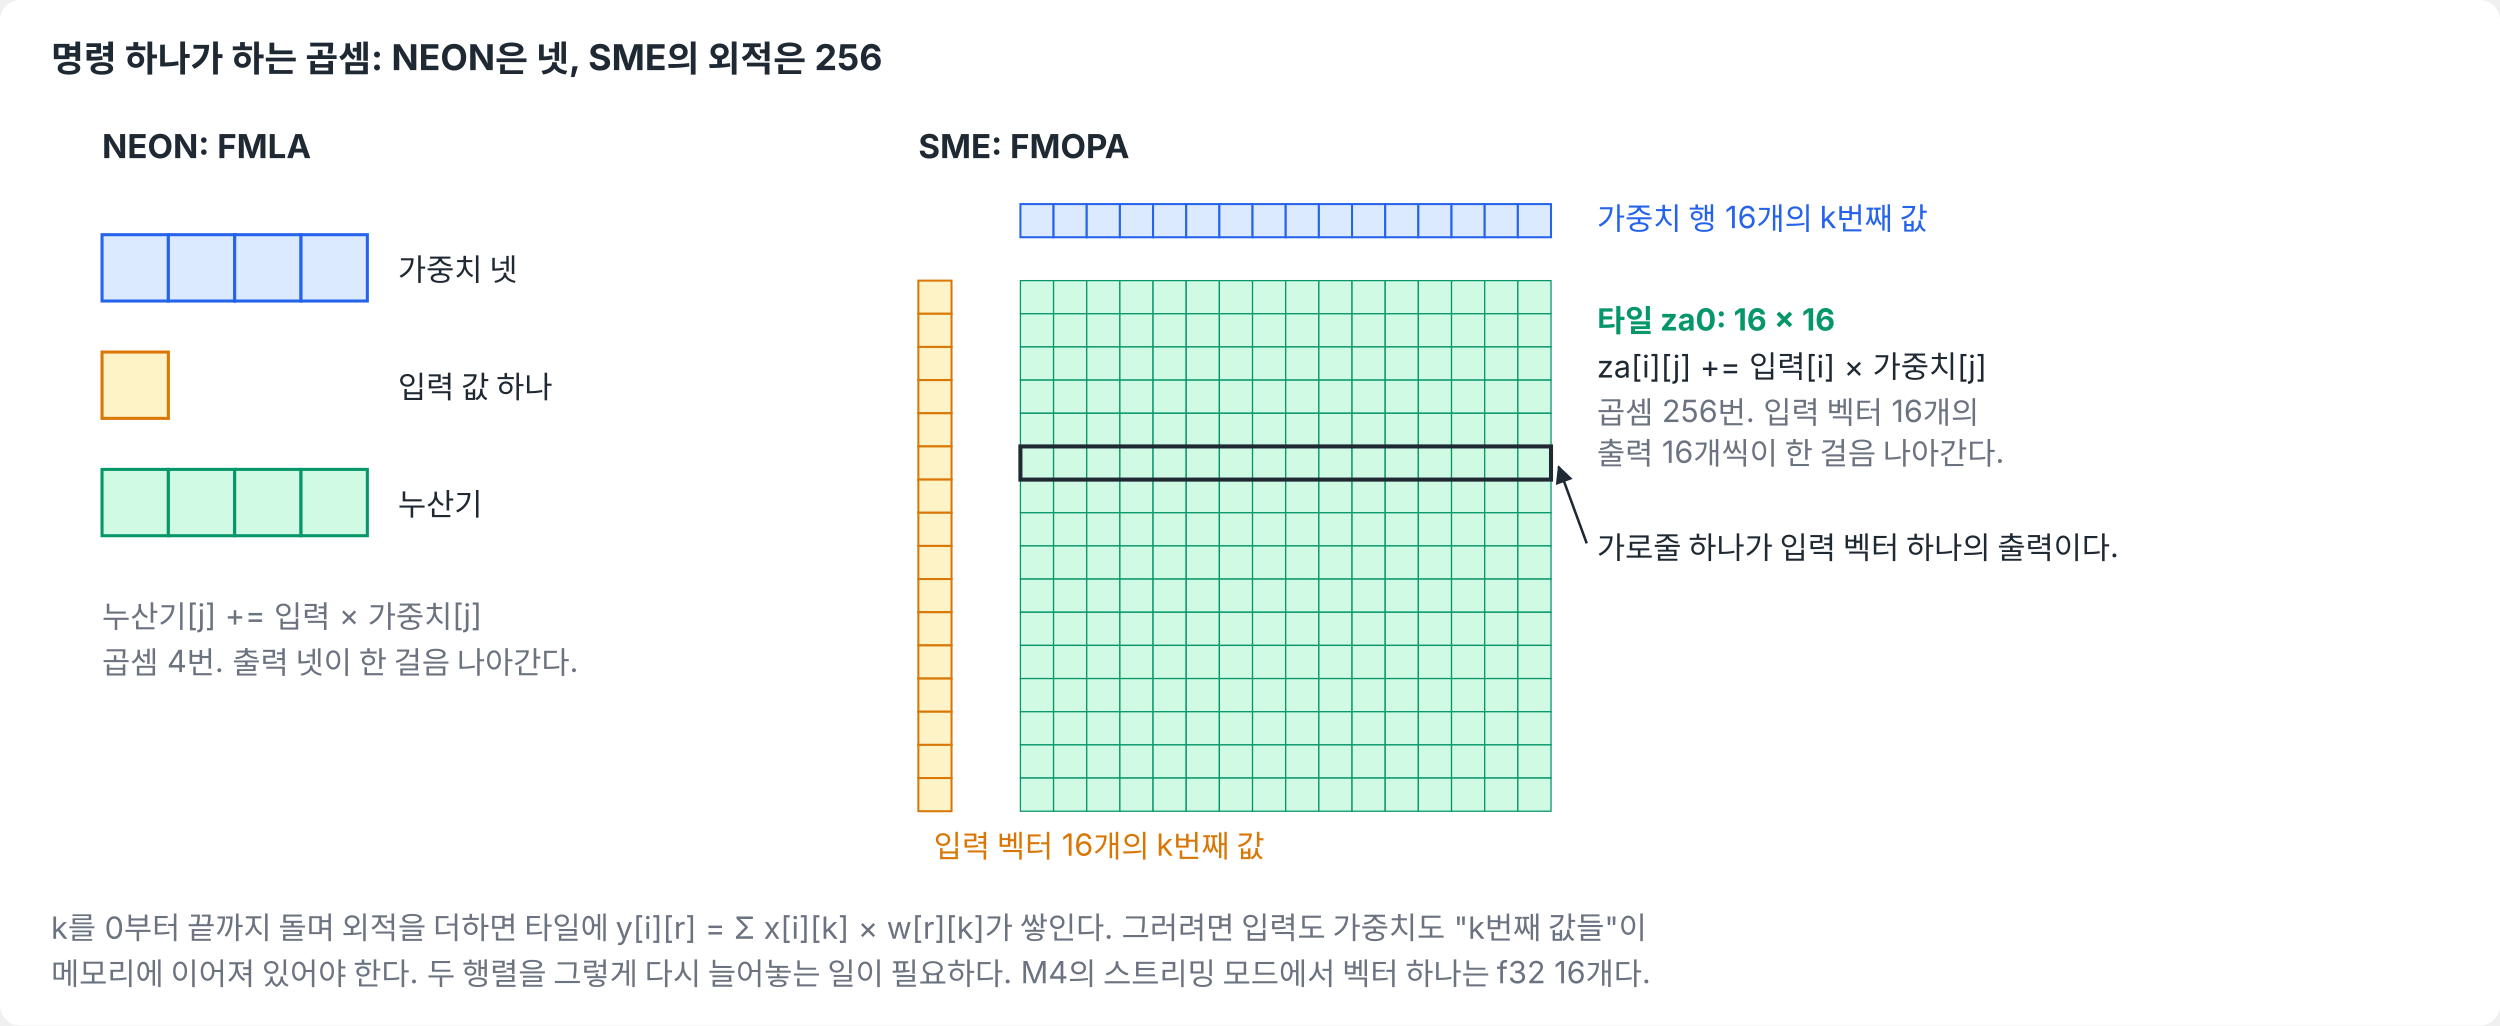
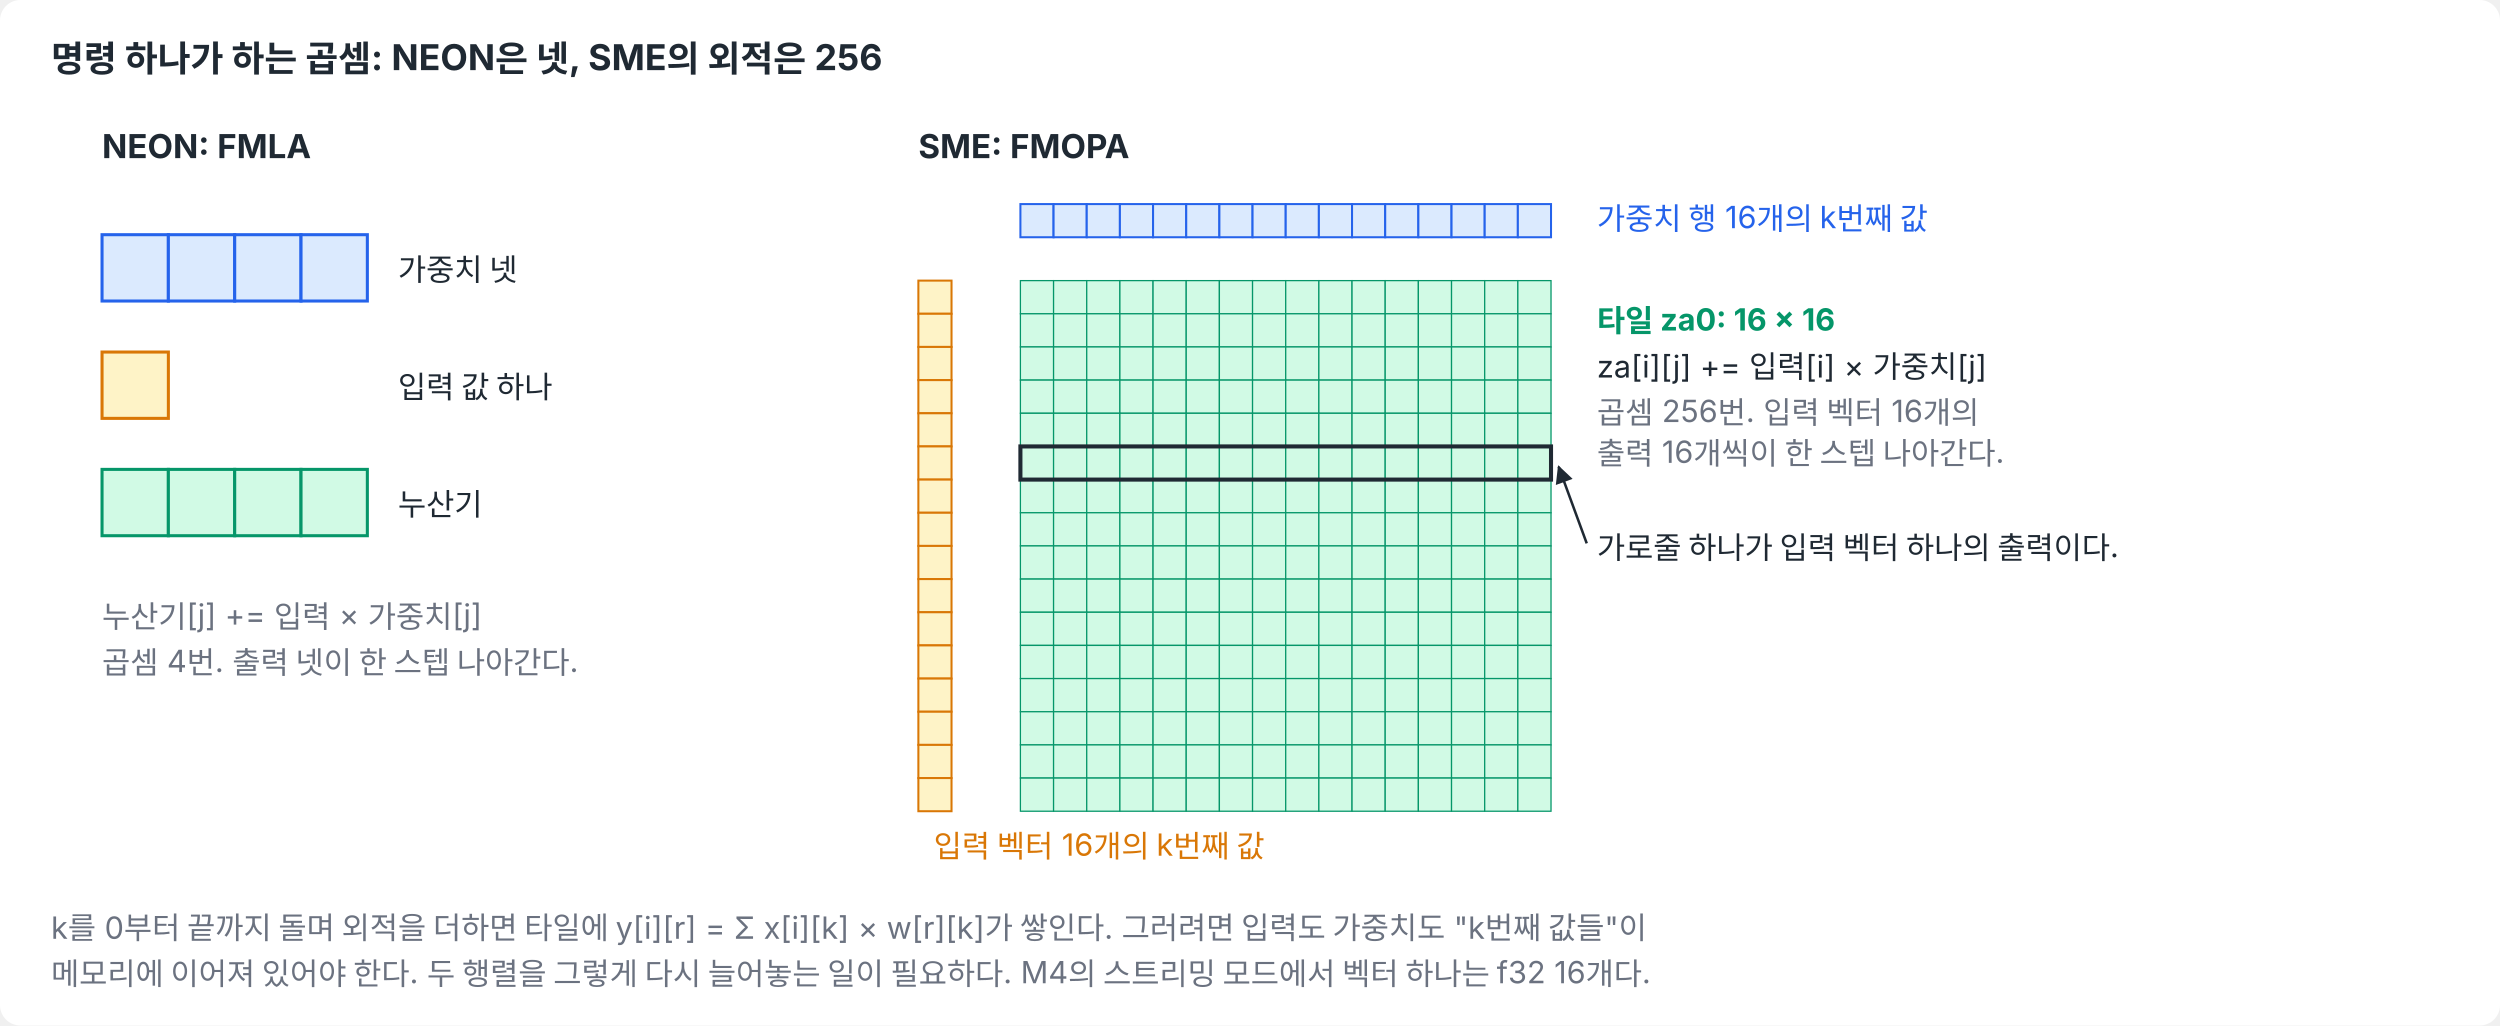
<svg xmlns="http://www.w3.org/2000/svg" viewBox="0 0 980 402" width="980" height="402" font-family="-apple-system, Segoe UI, Noto Sans KR, sans-serif" font-size="14">
  <defs>
    <marker id="arrow-1f2933" viewBox="0 0 10 10" refX="9" refY="5" markerWidth="7" markerHeight="7" orient="auto">
      <path d="M0,0 L10,5 L0,10 z" fill="#1f2933" />
    </marker>
    <marker id="arrow-6b7280" viewBox="0 0 10 10" refX="9" refY="5" markerWidth="7" markerHeight="7" orient="auto">
      <path d="M0,0 L10,5 L0,10 z" fill="#6b7280" />
    </marker>
    <marker id="arrow-2563eb" viewBox="0 0 10 10" refX="9" refY="5" markerWidth="7" markerHeight="7" orient="auto">
      <path d="M0,0 L10,5 L0,10 z" fill="#2563eb" />
    </marker>
    <marker id="arrow-d97706" viewBox="0 0 10 10" refX="9" refY="5" markerWidth="7" markerHeight="7" orient="auto">
      <path d="M0,0 L10,5 L0,10 z" fill="#d97706" />
    </marker>
    <marker id="arrow-059669" viewBox="0 0 10 10" refX="9" refY="5" markerWidth="7" markerHeight="7" orient="auto">
      <path d="M0,0 L10,5 L0,10 z" fill="#059669" />
    </marker>
  </defs>
  <rect width="980" height="402" rx="8" fill="#ffffff" />
  <text x="20" y="28" fill="#1f2933" font-size="14" text-anchor="start" font-weight="bold">명령 하나가 하는 곱셈: NEON은 넷, SME의 외적은 256</text>
  <text x="40" y="62" fill="#1f2933" font-size="13" text-anchor="start" font-weight="bold">NEON: FMLA</text>
  <rect x="40.0" y="92.0" width="26.0" height="26.0" rx="0" fill="#dbeafe" stroke="#2563eb" stroke-width="1.2" />
  <rect x="66.0" y="92.0" width="26.0" height="26.0" rx="0" fill="#dbeafe" stroke="#2563eb" stroke-width="1.2" />
  <rect x="92.0" y="92.0" width="26.0" height="26.0" rx="0" fill="#dbeafe" stroke="#2563eb" stroke-width="1.2" />
  <rect x="118.0" y="92.0" width="26.0" height="26.0" rx="0" fill="#dbeafe" stroke="#2563eb" stroke-width="1.2" />
  <text x="156" y="110" fill="#1f2933" font-size="12" text-anchor="start" font-weight="normal">가중치 넷</text>
  <rect x="40.0" y="138.0" width="26.0" height="26.0" rx="0" fill="#fef3c7" stroke="#d97706" stroke-width="1.2" />
  <text x="156" y="156" fill="#1f2933" font-size="12" text-anchor="start" font-weight="normal">입력 값 하나</text>
  <rect x="40.0" y="184.0" width="26.0" height="26.0" rx="0" fill="#d1fae5" stroke="#059669" stroke-width="1.2" />
  <rect x="66.0" y="184.0" width="26.0" height="26.0" rx="0" fill="#d1fae5" stroke="#059669" stroke-width="1.2" />
  <rect x="92.0" y="184.0" width="26.0" height="26.0" rx="0" fill="#d1fae5" stroke="#059669" stroke-width="1.2" />
  <rect x="118.0" y="184.0" width="26.0" height="26.0" rx="0" fill="#d1fae5" stroke="#059669" stroke-width="1.2" />
  <text x="156" y="202" fill="#1f2933" font-size="12" text-anchor="start" font-weight="normal">누산기</text>
  <text x="40" y="246" fill="#6b7280" font-size="12" text-anchor="start" font-weight="normal">누산기[j] += 입력 × 가중치[j]</text>
-   <text x="40" y="264" fill="#6b7280" font-size="12" text-anchor="start" font-weight="normal">곱셈 4번. 출력 넷이 한 걸음 나아간다.</text>
+   <text x="40" y="264" fill="#6b7280" font-size="12" text-anchor="start" font-weight="normal">곱셈 4번. 출력 넷이 한 스텝 나아간다.</text>
  <text x="360" y="62" fill="#1f2933" font-size="13" text-anchor="start" font-weight="bold">SME: FMOPA</text>
  <rect x="360.0" y="110.0" width="13.0" height="13.0" rx="0" fill="#fef3c7" stroke="#d97706" stroke-width="0.8" />
  <rect x="360.0" y="123.0" width="13.0" height="13.0" rx="0" fill="#fef3c7" stroke="#d97706" stroke-width="0.8" />
  <rect x="360.0" y="136.0" width="13.0" height="13.0" rx="0" fill="#fef3c7" stroke="#d97706" stroke-width="0.8" />
  <rect x="360.0" y="149.0" width="13.0" height="13.0" rx="0" fill="#fef3c7" stroke="#d97706" stroke-width="0.8" />
  <rect x="360.0" y="162.0" width="13.0" height="13.0" rx="0" fill="#fef3c7" stroke="#d97706" stroke-width="0.8" />
  <rect x="360.0" y="175.0" width="13.0" height="13.0" rx="0" fill="#fef3c7" stroke="#d97706" stroke-width="0.8" />
  <rect x="360.0" y="188.0" width="13.0" height="13.0" rx="0" fill="#fef3c7" stroke="#d97706" stroke-width="0.8" />
  <rect x="360.0" y="201.0" width="13.0" height="13.0" rx="0" fill="#fef3c7" stroke="#d97706" stroke-width="0.8" />
  <rect x="360.0" y="214.0" width="13.0" height="13.0" rx="0" fill="#fef3c7" stroke="#d97706" stroke-width="0.8" />
  <rect x="360.0" y="227.0" width="13.0" height="13.0" rx="0" fill="#fef3c7" stroke="#d97706" stroke-width="0.8" />
  <rect x="360.0" y="240.0" width="13.0" height="13.0" rx="0" fill="#fef3c7" stroke="#d97706" stroke-width="0.8" />
  <rect x="360.0" y="253.0" width="13.0" height="13.0" rx="0" fill="#fef3c7" stroke="#d97706" stroke-width="0.8" />
  <rect x="360.0" y="266.0" width="13.0" height="13.0" rx="0" fill="#fef3c7" stroke="#d97706" stroke-width="0.8" />
  <rect x="360.0" y="279.0" width="13.0" height="13.0" rx="0" fill="#fef3c7" stroke="#d97706" stroke-width="0.8" />
  <rect x="360.0" y="292.0" width="13.0" height="13.0" rx="0" fill="#fef3c7" stroke="#d97706" stroke-width="0.8" />
  <rect x="360.0" y="305.0" width="13.0" height="13.0" rx="0" fill="#fef3c7" stroke="#d97706" stroke-width="0.8" />
  <rect x="400.0" y="80.0" width="13.0" height="13.0" rx="0" fill="#dbeafe" stroke="#2563eb" stroke-width="0.8" />
  <rect x="413.0" y="80.0" width="13.0" height="13.0" rx="0" fill="#dbeafe" stroke="#2563eb" stroke-width="0.8" />
  <rect x="426.0" y="80.0" width="13.0" height="13.0" rx="0" fill="#dbeafe" stroke="#2563eb" stroke-width="0.8" />
  <rect x="439.0" y="80.0" width="13.0" height="13.0" rx="0" fill="#dbeafe" stroke="#2563eb" stroke-width="0.8" />
  <rect x="452.0" y="80.0" width="13.0" height="13.0" rx="0" fill="#dbeafe" stroke="#2563eb" stroke-width="0.8" />
  <rect x="465.0" y="80.0" width="13.0" height="13.0" rx="0" fill="#dbeafe" stroke="#2563eb" stroke-width="0.8" />
  <rect x="478.0" y="80.0" width="13.0" height="13.0" rx="0" fill="#dbeafe" stroke="#2563eb" stroke-width="0.8" />
  <rect x="491.0" y="80.0" width="13.0" height="13.0" rx="0" fill="#dbeafe" stroke="#2563eb" stroke-width="0.8" />
  <rect x="504.0" y="80.0" width="13.0" height="13.0" rx="0" fill="#dbeafe" stroke="#2563eb" stroke-width="0.8" />
  <rect x="517.0" y="80.0" width="13.0" height="13.0" rx="0" fill="#dbeafe" stroke="#2563eb" stroke-width="0.8" />
  <rect x="530.0" y="80.0" width="13.0" height="13.0" rx="0" fill="#dbeafe" stroke="#2563eb" stroke-width="0.8" />
  <rect x="543.0" y="80.0" width="13.0" height="13.0" rx="0" fill="#dbeafe" stroke="#2563eb" stroke-width="0.8" />
  <rect x="556.0" y="80.0" width="13.0" height="13.0" rx="0" fill="#dbeafe" stroke="#2563eb" stroke-width="0.8" />
  <rect x="569.0" y="80.0" width="13.0" height="13.0" rx="0" fill="#dbeafe" stroke="#2563eb" stroke-width="0.8" />
  <rect x="582.0" y="80.0" width="13.0" height="13.0" rx="0" fill="#dbeafe" stroke="#2563eb" stroke-width="0.8" />
  <rect x="595.0" y="80.0" width="13.0" height="13.0" rx="0" fill="#dbeafe" stroke="#2563eb" stroke-width="0.8" />
  <rect x="400.0" y="110.0" width="13.0" height="13.0" rx="0" fill="#d1fae5" stroke="#059669" stroke-width="0.5" />
  <rect x="413.0" y="110.0" width="13.0" height="13.0" rx="0" fill="#d1fae5" stroke="#059669" stroke-width="0.5" />
  <rect x="426.0" y="110.0" width="13.0" height="13.0" rx="0" fill="#d1fae5" stroke="#059669" stroke-width="0.5" />
  <rect x="439.0" y="110.0" width="13.0" height="13.0" rx="0" fill="#d1fae5" stroke="#059669" stroke-width="0.5" />
  <rect x="452.0" y="110.0" width="13.0" height="13.0" rx="0" fill="#d1fae5" stroke="#059669" stroke-width="0.5" />
  <rect x="465.0" y="110.0" width="13.0" height="13.0" rx="0" fill="#d1fae5" stroke="#059669" stroke-width="0.5" />
  <rect x="478.0" y="110.0" width="13.0" height="13.0" rx="0" fill="#d1fae5" stroke="#059669" stroke-width="0.5" />
  <rect x="491.0" y="110.0" width="13.0" height="13.0" rx="0" fill="#d1fae5" stroke="#059669" stroke-width="0.5" />
  <rect x="504.0" y="110.0" width="13.0" height="13.0" rx="0" fill="#d1fae5" stroke="#059669" stroke-width="0.5" />
  <rect x="517.0" y="110.0" width="13.0" height="13.0" rx="0" fill="#d1fae5" stroke="#059669" stroke-width="0.5" />
  <rect x="530.0" y="110.0" width="13.0" height="13.0" rx="0" fill="#d1fae5" stroke="#059669" stroke-width="0.5" />
  <rect x="543.0" y="110.0" width="13.0" height="13.0" rx="0" fill="#d1fae5" stroke="#059669" stroke-width="0.5" />
  <rect x="556.0" y="110.0" width="13.0" height="13.0" rx="0" fill="#d1fae5" stroke="#059669" stroke-width="0.5" />
  <rect x="569.0" y="110.0" width="13.0" height="13.0" rx="0" fill="#d1fae5" stroke="#059669" stroke-width="0.5" />
  <rect x="582.0" y="110.0" width="13.0" height="13.0" rx="0" fill="#d1fae5" stroke="#059669" stroke-width="0.5" />
  <rect x="595.0" y="110.0" width="13.0" height="13.0" rx="0" fill="#d1fae5" stroke="#059669" stroke-width="0.5" />
  <rect x="400.0" y="123.0" width="13.0" height="13.0" rx="0" fill="#d1fae5" stroke="#059669" stroke-width="0.5" />
  <rect x="413.0" y="123.0" width="13.0" height="13.0" rx="0" fill="#d1fae5" stroke="#059669" stroke-width="0.5" />
  <rect x="426.0" y="123.0" width="13.0" height="13.0" rx="0" fill="#d1fae5" stroke="#059669" stroke-width="0.5" />
  <rect x="439.0" y="123.0" width="13.0" height="13.0" rx="0" fill="#d1fae5" stroke="#059669" stroke-width="0.5" />
  <rect x="452.0" y="123.0" width="13.0" height="13.0" rx="0" fill="#d1fae5" stroke="#059669" stroke-width="0.5" />
  <rect x="465.0" y="123.0" width="13.0" height="13.0" rx="0" fill="#d1fae5" stroke="#059669" stroke-width="0.5" />
  <rect x="478.0" y="123.0" width="13.0" height="13.0" rx="0" fill="#d1fae5" stroke="#059669" stroke-width="0.5" />
  <rect x="491.0" y="123.0" width="13.0" height="13.0" rx="0" fill="#d1fae5" stroke="#059669" stroke-width="0.5" />
  <rect x="504.0" y="123.0" width="13.0" height="13.0" rx="0" fill="#d1fae5" stroke="#059669" stroke-width="0.5" />
  <rect x="517.0" y="123.0" width="13.0" height="13.0" rx="0" fill="#d1fae5" stroke="#059669" stroke-width="0.5" />
  <rect x="530.0" y="123.0" width="13.0" height="13.0" rx="0" fill="#d1fae5" stroke="#059669" stroke-width="0.5" />
  <rect x="543.0" y="123.0" width="13.0" height="13.0" rx="0" fill="#d1fae5" stroke="#059669" stroke-width="0.5" />
  <rect x="556.0" y="123.0" width="13.0" height="13.0" rx="0" fill="#d1fae5" stroke="#059669" stroke-width="0.5" />
  <rect x="569.0" y="123.0" width="13.0" height="13.0" rx="0" fill="#d1fae5" stroke="#059669" stroke-width="0.5" />
  <rect x="582.0" y="123.0" width="13.0" height="13.0" rx="0" fill="#d1fae5" stroke="#059669" stroke-width="0.5" />
  <rect x="595.0" y="123.0" width="13.0" height="13.0" rx="0" fill="#d1fae5" stroke="#059669" stroke-width="0.5" />
  <rect x="400.0" y="136.0" width="13.0" height="13.0" rx="0" fill="#d1fae5" stroke="#059669" stroke-width="0.5" />
  <rect x="413.0" y="136.0" width="13.0" height="13.0" rx="0" fill="#d1fae5" stroke="#059669" stroke-width="0.5" />
  <rect x="426.0" y="136.0" width="13.0" height="13.0" rx="0" fill="#d1fae5" stroke="#059669" stroke-width="0.5" />
  <rect x="439.0" y="136.0" width="13.0" height="13.0" rx="0" fill="#d1fae5" stroke="#059669" stroke-width="0.5" />
  <rect x="452.0" y="136.0" width="13.0" height="13.0" rx="0" fill="#d1fae5" stroke="#059669" stroke-width="0.5" />
  <rect x="465.0" y="136.0" width="13.0" height="13.0" rx="0" fill="#d1fae5" stroke="#059669" stroke-width="0.5" />
  <rect x="478.0" y="136.0" width="13.0" height="13.0" rx="0" fill="#d1fae5" stroke="#059669" stroke-width="0.5" />
  <rect x="491.0" y="136.0" width="13.0" height="13.0" rx="0" fill="#d1fae5" stroke="#059669" stroke-width="0.5" />
  <rect x="504.0" y="136.0" width="13.0" height="13.0" rx="0" fill="#d1fae5" stroke="#059669" stroke-width="0.5" />
  <rect x="517.0" y="136.0" width="13.0" height="13.0" rx="0" fill="#d1fae5" stroke="#059669" stroke-width="0.5" />
  <rect x="530.0" y="136.0" width="13.0" height="13.0" rx="0" fill="#d1fae5" stroke="#059669" stroke-width="0.5" />
  <rect x="543.0" y="136.0" width="13.0" height="13.0" rx="0" fill="#d1fae5" stroke="#059669" stroke-width="0.5" />
  <rect x="556.0" y="136.0" width="13.0" height="13.0" rx="0" fill="#d1fae5" stroke="#059669" stroke-width="0.5" />
  <rect x="569.0" y="136.0" width="13.0" height="13.0" rx="0" fill="#d1fae5" stroke="#059669" stroke-width="0.5" />
  <rect x="582.0" y="136.0" width="13.0" height="13.0" rx="0" fill="#d1fae5" stroke="#059669" stroke-width="0.5" />
  <rect x="595.0" y="136.0" width="13.0" height="13.0" rx="0" fill="#d1fae5" stroke="#059669" stroke-width="0.5" />
  <rect x="400.0" y="149.0" width="13.0" height="13.0" rx="0" fill="#d1fae5" stroke="#059669" stroke-width="0.5" />
  <rect x="413.0" y="149.0" width="13.0" height="13.0" rx="0" fill="#d1fae5" stroke="#059669" stroke-width="0.5" />
  <rect x="426.0" y="149.0" width="13.0" height="13.0" rx="0" fill="#d1fae5" stroke="#059669" stroke-width="0.5" />
  <rect x="439.0" y="149.0" width="13.0" height="13.0" rx="0" fill="#d1fae5" stroke="#059669" stroke-width="0.5" />
  <rect x="452.0" y="149.0" width="13.0" height="13.0" rx="0" fill="#d1fae5" stroke="#059669" stroke-width="0.5" />
  <rect x="465.0" y="149.0" width="13.0" height="13.0" rx="0" fill="#d1fae5" stroke="#059669" stroke-width="0.5" />
  <rect x="478.0" y="149.0" width="13.0" height="13.0" rx="0" fill="#d1fae5" stroke="#059669" stroke-width="0.5" />
  <rect x="491.0" y="149.0" width="13.0" height="13.0" rx="0" fill="#d1fae5" stroke="#059669" stroke-width="0.5" />
  <rect x="504.0" y="149.0" width="13.0" height="13.0" rx="0" fill="#d1fae5" stroke="#059669" stroke-width="0.5" />
  <rect x="517.0" y="149.0" width="13.0" height="13.0" rx="0" fill="#d1fae5" stroke="#059669" stroke-width="0.5" />
  <rect x="530.0" y="149.0" width="13.0" height="13.0" rx="0" fill="#d1fae5" stroke="#059669" stroke-width="0.5" />
  <rect x="543.0" y="149.0" width="13.0" height="13.0" rx="0" fill="#d1fae5" stroke="#059669" stroke-width="0.5" />
  <rect x="556.0" y="149.0" width="13.0" height="13.0" rx="0" fill="#d1fae5" stroke="#059669" stroke-width="0.5" />
  <rect x="569.0" y="149.0" width="13.0" height="13.0" rx="0" fill="#d1fae5" stroke="#059669" stroke-width="0.5" />
  <rect x="582.0" y="149.0" width="13.0" height="13.0" rx="0" fill="#d1fae5" stroke="#059669" stroke-width="0.5" />
  <rect x="595.0" y="149.0" width="13.0" height="13.0" rx="0" fill="#d1fae5" stroke="#059669" stroke-width="0.5" />
  <rect x="400.0" y="162.0" width="13.0" height="13.0" rx="0" fill="#d1fae5" stroke="#059669" stroke-width="0.5" />
  <rect x="413.0" y="162.0" width="13.0" height="13.0" rx="0" fill="#d1fae5" stroke="#059669" stroke-width="0.5" />
  <rect x="426.0" y="162.0" width="13.0" height="13.0" rx="0" fill="#d1fae5" stroke="#059669" stroke-width="0.5" />
  <rect x="439.0" y="162.0" width="13.0" height="13.0" rx="0" fill="#d1fae5" stroke="#059669" stroke-width="0.5" />
  <rect x="452.0" y="162.0" width="13.0" height="13.0" rx="0" fill="#d1fae5" stroke="#059669" stroke-width="0.5" />
  <rect x="465.0" y="162.0" width="13.0" height="13.0" rx="0" fill="#d1fae5" stroke="#059669" stroke-width="0.5" />
  <rect x="478.0" y="162.0" width="13.0" height="13.0" rx="0" fill="#d1fae5" stroke="#059669" stroke-width="0.5" />
  <rect x="491.0" y="162.0" width="13.0" height="13.0" rx="0" fill="#d1fae5" stroke="#059669" stroke-width="0.5" />
  <rect x="504.0" y="162.0" width="13.0" height="13.0" rx="0" fill="#d1fae5" stroke="#059669" stroke-width="0.5" />
  <rect x="517.0" y="162.0" width="13.0" height="13.0" rx="0" fill="#d1fae5" stroke="#059669" stroke-width="0.5" />
  <rect x="530.0" y="162.0" width="13.0" height="13.0" rx="0" fill="#d1fae5" stroke="#059669" stroke-width="0.5" />
  <rect x="543.0" y="162.0" width="13.0" height="13.0" rx="0" fill="#d1fae5" stroke="#059669" stroke-width="0.5" />
  <rect x="556.0" y="162.0" width="13.0" height="13.0" rx="0" fill="#d1fae5" stroke="#059669" stroke-width="0.5" />
  <rect x="569.0" y="162.0" width="13.0" height="13.0" rx="0" fill="#d1fae5" stroke="#059669" stroke-width="0.5" />
  <rect x="582.0" y="162.0" width="13.0" height="13.0" rx="0" fill="#d1fae5" stroke="#059669" stroke-width="0.5" />
  <rect x="595.0" y="162.0" width="13.0" height="13.0" rx="0" fill="#d1fae5" stroke="#059669" stroke-width="0.5" />
  <rect x="400.0" y="175.0" width="13.0" height="13.0" rx="0" fill="#d1fae5" stroke="#059669" stroke-width="0.5" />
  <rect x="413.0" y="175.0" width="13.0" height="13.0" rx="0" fill="#d1fae5" stroke="#059669" stroke-width="0.5" />
  <rect x="426.0" y="175.0" width="13.0" height="13.0" rx="0" fill="#d1fae5" stroke="#059669" stroke-width="0.5" />
  <rect x="439.0" y="175.0" width="13.0" height="13.0" rx="0" fill="#d1fae5" stroke="#059669" stroke-width="0.5" />
  <rect x="452.0" y="175.0" width="13.0" height="13.0" rx="0" fill="#d1fae5" stroke="#059669" stroke-width="0.5" />
  <rect x="465.0" y="175.0" width="13.0" height="13.0" rx="0" fill="#d1fae5" stroke="#059669" stroke-width="0.5" />
  <rect x="478.0" y="175.0" width="13.0" height="13.0" rx="0" fill="#d1fae5" stroke="#059669" stroke-width="0.5" />
  <rect x="491.0" y="175.0" width="13.0" height="13.0" rx="0" fill="#d1fae5" stroke="#059669" stroke-width="0.5" />
  <rect x="504.0" y="175.0" width="13.0" height="13.0" rx="0" fill="#d1fae5" stroke="#059669" stroke-width="0.5" />
  <rect x="517.0" y="175.0" width="13.0" height="13.0" rx="0" fill="#d1fae5" stroke="#059669" stroke-width="0.5" />
  <rect x="530.0" y="175.0" width="13.0" height="13.0" rx="0" fill="#d1fae5" stroke="#059669" stroke-width="0.5" />
  <rect x="543.0" y="175.0" width="13.0" height="13.0" rx="0" fill="#d1fae5" stroke="#059669" stroke-width="0.5" />
  <rect x="556.0" y="175.0" width="13.0" height="13.0" rx="0" fill="#d1fae5" stroke="#059669" stroke-width="0.5" />
  <rect x="569.0" y="175.0" width="13.0" height="13.0" rx="0" fill="#d1fae5" stroke="#059669" stroke-width="0.5" />
  <rect x="582.0" y="175.0" width="13.0" height="13.0" rx="0" fill="#d1fae5" stroke="#059669" stroke-width="0.5" />
  <rect x="595.0" y="175.0" width="13.0" height="13.0" rx="0" fill="#d1fae5" stroke="#059669" stroke-width="0.5" />
  <rect x="400.0" y="188.0" width="13.0" height="13.0" rx="0" fill="#d1fae5" stroke="#059669" stroke-width="0.5" />
  <rect x="413.0" y="188.0" width="13.0" height="13.0" rx="0" fill="#d1fae5" stroke="#059669" stroke-width="0.5" />
  <rect x="426.0" y="188.0" width="13.0" height="13.0" rx="0" fill="#d1fae5" stroke="#059669" stroke-width="0.5" />
  <rect x="439.0" y="188.0" width="13.0" height="13.0" rx="0" fill="#d1fae5" stroke="#059669" stroke-width="0.5" />
  <rect x="452.0" y="188.0" width="13.0" height="13.0" rx="0" fill="#d1fae5" stroke="#059669" stroke-width="0.5" />
  <rect x="465.0" y="188.0" width="13.0" height="13.0" rx="0" fill="#d1fae5" stroke="#059669" stroke-width="0.5" />
  <rect x="478.0" y="188.0" width="13.0" height="13.0" rx="0" fill="#d1fae5" stroke="#059669" stroke-width="0.5" />
  <rect x="491.0" y="188.0" width="13.0" height="13.0" rx="0" fill="#d1fae5" stroke="#059669" stroke-width="0.5" />
  <rect x="504.0" y="188.0" width="13.0" height="13.0" rx="0" fill="#d1fae5" stroke="#059669" stroke-width="0.5" />
  <rect x="517.0" y="188.0" width="13.0" height="13.0" rx="0" fill="#d1fae5" stroke="#059669" stroke-width="0.5" />
  <rect x="530.0" y="188.0" width="13.0" height="13.0" rx="0" fill="#d1fae5" stroke="#059669" stroke-width="0.5" />
  <rect x="543.0" y="188.0" width="13.0" height="13.0" rx="0" fill="#d1fae5" stroke="#059669" stroke-width="0.5" />
  <rect x="556.0" y="188.0" width="13.0" height="13.0" rx="0" fill="#d1fae5" stroke="#059669" stroke-width="0.5" />
  <rect x="569.0" y="188.0" width="13.0" height="13.0" rx="0" fill="#d1fae5" stroke="#059669" stroke-width="0.5" />
  <rect x="582.0" y="188.0" width="13.0" height="13.0" rx="0" fill="#d1fae5" stroke="#059669" stroke-width="0.5" />
  <rect x="595.0" y="188.0" width="13.0" height="13.0" rx="0" fill="#d1fae5" stroke="#059669" stroke-width="0.5" />
  <rect x="400.0" y="201.0" width="13.0" height="13.0" rx="0" fill="#d1fae5" stroke="#059669" stroke-width="0.5" />
  <rect x="413.0" y="201.0" width="13.0" height="13.0" rx="0" fill="#d1fae5" stroke="#059669" stroke-width="0.5" />
  <rect x="426.0" y="201.0" width="13.0" height="13.0" rx="0" fill="#d1fae5" stroke="#059669" stroke-width="0.5" />
  <rect x="439.0" y="201.0" width="13.0" height="13.0" rx="0" fill="#d1fae5" stroke="#059669" stroke-width="0.5" />
  <rect x="452.0" y="201.0" width="13.0" height="13.0" rx="0" fill="#d1fae5" stroke="#059669" stroke-width="0.5" />
  <rect x="465.0" y="201.0" width="13.0" height="13.0" rx="0" fill="#d1fae5" stroke="#059669" stroke-width="0.5" />
  <rect x="478.0" y="201.0" width="13.0" height="13.0" rx="0" fill="#d1fae5" stroke="#059669" stroke-width="0.5" />
  <rect x="491.0" y="201.0" width="13.0" height="13.0" rx="0" fill="#d1fae5" stroke="#059669" stroke-width="0.5" />
  <rect x="504.0" y="201.0" width="13.0" height="13.0" rx="0" fill="#d1fae5" stroke="#059669" stroke-width="0.5" />
  <rect x="517.0" y="201.0" width="13.0" height="13.0" rx="0" fill="#d1fae5" stroke="#059669" stroke-width="0.5" />
  <rect x="530.0" y="201.0" width="13.0" height="13.0" rx="0" fill="#d1fae5" stroke="#059669" stroke-width="0.5" />
  <rect x="543.0" y="201.0" width="13.0" height="13.0" rx="0" fill="#d1fae5" stroke="#059669" stroke-width="0.5" />
  <rect x="556.0" y="201.0" width="13.0" height="13.0" rx="0" fill="#d1fae5" stroke="#059669" stroke-width="0.5" />
  <rect x="569.0" y="201.0" width="13.0" height="13.0" rx="0" fill="#d1fae5" stroke="#059669" stroke-width="0.5" />
  <rect x="582.0" y="201.0" width="13.0" height="13.0" rx="0" fill="#d1fae5" stroke="#059669" stroke-width="0.5" />
  <rect x="595.0" y="201.0" width="13.0" height="13.0" rx="0" fill="#d1fae5" stroke="#059669" stroke-width="0.5" />
  <rect x="400.0" y="214.0" width="13.0" height="13.0" rx="0" fill="#d1fae5" stroke="#059669" stroke-width="0.5" />
  <rect x="413.0" y="214.0" width="13.0" height="13.0" rx="0" fill="#d1fae5" stroke="#059669" stroke-width="0.5" />
  <rect x="426.0" y="214.0" width="13.0" height="13.0" rx="0" fill="#d1fae5" stroke="#059669" stroke-width="0.5" />
  <rect x="439.0" y="214.0" width="13.0" height="13.0" rx="0" fill="#d1fae5" stroke="#059669" stroke-width="0.5" />
  <rect x="452.0" y="214.0" width="13.0" height="13.0" rx="0" fill="#d1fae5" stroke="#059669" stroke-width="0.5" />
  <rect x="465.0" y="214.0" width="13.0" height="13.0" rx="0" fill="#d1fae5" stroke="#059669" stroke-width="0.5" />
  <rect x="478.0" y="214.0" width="13.0" height="13.0" rx="0" fill="#d1fae5" stroke="#059669" stroke-width="0.5" />
  <rect x="491.0" y="214.0" width="13.0" height="13.0" rx="0" fill="#d1fae5" stroke="#059669" stroke-width="0.5" />
  <rect x="504.0" y="214.0" width="13.0" height="13.0" rx="0" fill="#d1fae5" stroke="#059669" stroke-width="0.5" />
  <rect x="517.0" y="214.0" width="13.0" height="13.0" rx="0" fill="#d1fae5" stroke="#059669" stroke-width="0.5" />
  <rect x="530.0" y="214.0" width="13.0" height="13.0" rx="0" fill="#d1fae5" stroke="#059669" stroke-width="0.5" />
  <rect x="543.0" y="214.0" width="13.0" height="13.0" rx="0" fill="#d1fae5" stroke="#059669" stroke-width="0.5" />
  <rect x="556.0" y="214.0" width="13.0" height="13.0" rx="0" fill="#d1fae5" stroke="#059669" stroke-width="0.5" />
  <rect x="569.0" y="214.0" width="13.0" height="13.0" rx="0" fill="#d1fae5" stroke="#059669" stroke-width="0.5" />
  <rect x="582.0" y="214.0" width="13.0" height="13.0" rx="0" fill="#d1fae5" stroke="#059669" stroke-width="0.5" />
  <rect x="595.0" y="214.0" width="13.0" height="13.0" rx="0" fill="#d1fae5" stroke="#059669" stroke-width="0.5" />
  <rect x="400.0" y="227.0" width="13.0" height="13.0" rx="0" fill="#d1fae5" stroke="#059669" stroke-width="0.5" />
  <rect x="413.0" y="227.0" width="13.0" height="13.0" rx="0" fill="#d1fae5" stroke="#059669" stroke-width="0.5" />
  <rect x="426.0" y="227.0" width="13.0" height="13.0" rx="0" fill="#d1fae5" stroke="#059669" stroke-width="0.5" />
  <rect x="439.0" y="227.0" width="13.0" height="13.0" rx="0" fill="#d1fae5" stroke="#059669" stroke-width="0.5" />
  <rect x="452.0" y="227.0" width="13.0" height="13.0" rx="0" fill="#d1fae5" stroke="#059669" stroke-width="0.5" />
  <rect x="465.0" y="227.0" width="13.0" height="13.0" rx="0" fill="#d1fae5" stroke="#059669" stroke-width="0.5" />
  <rect x="478.0" y="227.0" width="13.0" height="13.0" rx="0" fill="#d1fae5" stroke="#059669" stroke-width="0.5" />
  <rect x="491.0" y="227.0" width="13.0" height="13.0" rx="0" fill="#d1fae5" stroke="#059669" stroke-width="0.5" />
  <rect x="504.0" y="227.0" width="13.0" height="13.0" rx="0" fill="#d1fae5" stroke="#059669" stroke-width="0.5" />
  <rect x="517.0" y="227.0" width="13.0" height="13.0" rx="0" fill="#d1fae5" stroke="#059669" stroke-width="0.5" />
  <rect x="530.0" y="227.0" width="13.0" height="13.0" rx="0" fill="#d1fae5" stroke="#059669" stroke-width="0.5" />
  <rect x="543.0" y="227.0" width="13.0" height="13.0" rx="0" fill="#d1fae5" stroke="#059669" stroke-width="0.5" />
  <rect x="556.0" y="227.0" width="13.0" height="13.0" rx="0" fill="#d1fae5" stroke="#059669" stroke-width="0.5" />
  <rect x="569.0" y="227.0" width="13.0" height="13.0" rx="0" fill="#d1fae5" stroke="#059669" stroke-width="0.5" />
  <rect x="582.0" y="227.0" width="13.0" height="13.0" rx="0" fill="#d1fae5" stroke="#059669" stroke-width="0.5" />
  <rect x="595.0" y="227.0" width="13.0" height="13.0" rx="0" fill="#d1fae5" stroke="#059669" stroke-width="0.5" />
  <rect x="400.0" y="240.0" width="13.0" height="13.0" rx="0" fill="#d1fae5" stroke="#059669" stroke-width="0.5" />
  <rect x="413.0" y="240.0" width="13.0" height="13.0" rx="0" fill="#d1fae5" stroke="#059669" stroke-width="0.5" />
  <rect x="426.0" y="240.0" width="13.0" height="13.0" rx="0" fill="#d1fae5" stroke="#059669" stroke-width="0.5" />
  <rect x="439.0" y="240.0" width="13.0" height="13.0" rx="0" fill="#d1fae5" stroke="#059669" stroke-width="0.5" />
  <rect x="452.0" y="240.0" width="13.0" height="13.0" rx="0" fill="#d1fae5" stroke="#059669" stroke-width="0.5" />
  <rect x="465.0" y="240.0" width="13.0" height="13.0" rx="0" fill="#d1fae5" stroke="#059669" stroke-width="0.5" />
  <rect x="478.0" y="240.0" width="13.0" height="13.0" rx="0" fill="#d1fae5" stroke="#059669" stroke-width="0.5" />
  <rect x="491.0" y="240.0" width="13.0" height="13.0" rx="0" fill="#d1fae5" stroke="#059669" stroke-width="0.5" />
  <rect x="504.0" y="240.0" width="13.0" height="13.0" rx="0" fill="#d1fae5" stroke="#059669" stroke-width="0.5" />
  <rect x="517.0" y="240.0" width="13.0" height="13.0" rx="0" fill="#d1fae5" stroke="#059669" stroke-width="0.5" />
  <rect x="530.0" y="240.0" width="13.0" height="13.0" rx="0" fill="#d1fae5" stroke="#059669" stroke-width="0.5" />
  <rect x="543.0" y="240.0" width="13.0" height="13.0" rx="0" fill="#d1fae5" stroke="#059669" stroke-width="0.5" />
  <rect x="556.0" y="240.0" width="13.0" height="13.0" rx="0" fill="#d1fae5" stroke="#059669" stroke-width="0.5" />
  <rect x="569.0" y="240.0" width="13.0" height="13.0" rx="0" fill="#d1fae5" stroke="#059669" stroke-width="0.5" />
  <rect x="582.0" y="240.0" width="13.0" height="13.0" rx="0" fill="#d1fae5" stroke="#059669" stroke-width="0.5" />
  <rect x="595.0" y="240.0" width="13.0" height="13.0" rx="0" fill="#d1fae5" stroke="#059669" stroke-width="0.5" />
  <rect x="400.0" y="253.0" width="13.0" height="13.0" rx="0" fill="#d1fae5" stroke="#059669" stroke-width="0.5" />
  <rect x="413.0" y="253.0" width="13.0" height="13.0" rx="0" fill="#d1fae5" stroke="#059669" stroke-width="0.5" />
  <rect x="426.0" y="253.0" width="13.0" height="13.0" rx="0" fill="#d1fae5" stroke="#059669" stroke-width="0.5" />
  <rect x="439.0" y="253.0" width="13.0" height="13.0" rx="0" fill="#d1fae5" stroke="#059669" stroke-width="0.5" />
  <rect x="452.0" y="253.0" width="13.0" height="13.0" rx="0" fill="#d1fae5" stroke="#059669" stroke-width="0.5" />
  <rect x="465.0" y="253.0" width="13.0" height="13.0" rx="0" fill="#d1fae5" stroke="#059669" stroke-width="0.5" />
  <rect x="478.0" y="253.0" width="13.0" height="13.0" rx="0" fill="#d1fae5" stroke="#059669" stroke-width="0.5" />
  <rect x="491.0" y="253.0" width="13.0" height="13.0" rx="0" fill="#d1fae5" stroke="#059669" stroke-width="0.5" />
  <rect x="504.0" y="253.0" width="13.0" height="13.0" rx="0" fill="#d1fae5" stroke="#059669" stroke-width="0.5" />
  <rect x="517.0" y="253.0" width="13.0" height="13.0" rx="0" fill="#d1fae5" stroke="#059669" stroke-width="0.5" />
  <rect x="530.0" y="253.0" width="13.0" height="13.0" rx="0" fill="#d1fae5" stroke="#059669" stroke-width="0.5" />
  <rect x="543.0" y="253.0" width="13.0" height="13.0" rx="0" fill="#d1fae5" stroke="#059669" stroke-width="0.5" />
  <rect x="556.0" y="253.0" width="13.0" height="13.0" rx="0" fill="#d1fae5" stroke="#059669" stroke-width="0.5" />
  <rect x="569.0" y="253.0" width="13.0" height="13.0" rx="0" fill="#d1fae5" stroke="#059669" stroke-width="0.5" />
  <rect x="582.0" y="253.0" width="13.0" height="13.0" rx="0" fill="#d1fae5" stroke="#059669" stroke-width="0.5" />
  <rect x="595.0" y="253.0" width="13.0" height="13.0" rx="0" fill="#d1fae5" stroke="#059669" stroke-width="0.5" />
  <rect x="400.0" y="266.0" width="13.0" height="13.0" rx="0" fill="#d1fae5" stroke="#059669" stroke-width="0.5" />
  <rect x="413.0" y="266.0" width="13.0" height="13.0" rx="0" fill="#d1fae5" stroke="#059669" stroke-width="0.5" />
  <rect x="426.0" y="266.0" width="13.0" height="13.0" rx="0" fill="#d1fae5" stroke="#059669" stroke-width="0.5" />
  <rect x="439.0" y="266.0" width="13.0" height="13.0" rx="0" fill="#d1fae5" stroke="#059669" stroke-width="0.5" />
  <rect x="452.0" y="266.0" width="13.0" height="13.0" rx="0" fill="#d1fae5" stroke="#059669" stroke-width="0.5" />
  <rect x="465.0" y="266.0" width="13.0" height="13.0" rx="0" fill="#d1fae5" stroke="#059669" stroke-width="0.5" />
  <rect x="478.0" y="266.0" width="13.0" height="13.0" rx="0" fill="#d1fae5" stroke="#059669" stroke-width="0.5" />
  <rect x="491.0" y="266.0" width="13.0" height="13.0" rx="0" fill="#d1fae5" stroke="#059669" stroke-width="0.5" />
  <rect x="504.0" y="266.0" width="13.0" height="13.0" rx="0" fill="#d1fae5" stroke="#059669" stroke-width="0.5" />
  <rect x="517.0" y="266.0" width="13.0" height="13.0" rx="0" fill="#d1fae5" stroke="#059669" stroke-width="0.5" />
  <rect x="530.0" y="266.0" width="13.0" height="13.0" rx="0" fill="#d1fae5" stroke="#059669" stroke-width="0.5" />
  <rect x="543.0" y="266.0" width="13.0" height="13.0" rx="0" fill="#d1fae5" stroke="#059669" stroke-width="0.5" />
  <rect x="556.0" y="266.0" width="13.0" height="13.0" rx="0" fill="#d1fae5" stroke="#059669" stroke-width="0.5" />
  <rect x="569.0" y="266.0" width="13.0" height="13.0" rx="0" fill="#d1fae5" stroke="#059669" stroke-width="0.5" />
  <rect x="582.0" y="266.0" width="13.0" height="13.0" rx="0" fill="#d1fae5" stroke="#059669" stroke-width="0.5" />
  <rect x="595.0" y="266.0" width="13.0" height="13.0" rx="0" fill="#d1fae5" stroke="#059669" stroke-width="0.5" />
  <rect x="400.0" y="279.0" width="13.0" height="13.0" rx="0" fill="#d1fae5" stroke="#059669" stroke-width="0.5" />
  <rect x="413.0" y="279.0" width="13.0" height="13.0" rx="0" fill="#d1fae5" stroke="#059669" stroke-width="0.5" />
  <rect x="426.0" y="279.0" width="13.0" height="13.0" rx="0" fill="#d1fae5" stroke="#059669" stroke-width="0.5" />
  <rect x="439.0" y="279.0" width="13.0" height="13.0" rx="0" fill="#d1fae5" stroke="#059669" stroke-width="0.5" />
  <rect x="452.0" y="279.0" width="13.0" height="13.0" rx="0" fill="#d1fae5" stroke="#059669" stroke-width="0.5" />
  <rect x="465.0" y="279.0" width="13.0" height="13.0" rx="0" fill="#d1fae5" stroke="#059669" stroke-width="0.5" />
  <rect x="478.0" y="279.0" width="13.0" height="13.0" rx="0" fill="#d1fae5" stroke="#059669" stroke-width="0.5" />
  <rect x="491.0" y="279.0" width="13.0" height="13.0" rx="0" fill="#d1fae5" stroke="#059669" stroke-width="0.5" />
  <rect x="504.0" y="279.0" width="13.0" height="13.0" rx="0" fill="#d1fae5" stroke="#059669" stroke-width="0.5" />
  <rect x="517.0" y="279.0" width="13.0" height="13.0" rx="0" fill="#d1fae5" stroke="#059669" stroke-width="0.5" />
  <rect x="530.0" y="279.0" width="13.0" height="13.0" rx="0" fill="#d1fae5" stroke="#059669" stroke-width="0.5" />
  <rect x="543.0" y="279.0" width="13.0" height="13.0" rx="0" fill="#d1fae5" stroke="#059669" stroke-width="0.5" />
  <rect x="556.0" y="279.0" width="13.0" height="13.0" rx="0" fill="#d1fae5" stroke="#059669" stroke-width="0.5" />
  <rect x="569.0" y="279.0" width="13.0" height="13.0" rx="0" fill="#d1fae5" stroke="#059669" stroke-width="0.5" />
  <rect x="582.0" y="279.0" width="13.0" height="13.0" rx="0" fill="#d1fae5" stroke="#059669" stroke-width="0.5" />
  <rect x="595.0" y="279.0" width="13.0" height="13.0" rx="0" fill="#d1fae5" stroke="#059669" stroke-width="0.5" />
  <rect x="400.0" y="292.0" width="13.0" height="13.0" rx="0" fill="#d1fae5" stroke="#059669" stroke-width="0.5" />
  <rect x="413.0" y="292.0" width="13.0" height="13.0" rx="0" fill="#d1fae5" stroke="#059669" stroke-width="0.5" />
  <rect x="426.0" y="292.0" width="13.0" height="13.0" rx="0" fill="#d1fae5" stroke="#059669" stroke-width="0.5" />
  <rect x="439.0" y="292.0" width="13.0" height="13.0" rx="0" fill="#d1fae5" stroke="#059669" stroke-width="0.5" />
  <rect x="452.0" y="292.0" width="13.0" height="13.0" rx="0" fill="#d1fae5" stroke="#059669" stroke-width="0.5" />
  <rect x="465.0" y="292.0" width="13.0" height="13.0" rx="0" fill="#d1fae5" stroke="#059669" stroke-width="0.5" />
  <rect x="478.0" y="292.0" width="13.0" height="13.0" rx="0" fill="#d1fae5" stroke="#059669" stroke-width="0.5" />
  <rect x="491.0" y="292.0" width="13.0" height="13.0" rx="0" fill="#d1fae5" stroke="#059669" stroke-width="0.5" />
  <rect x="504.0" y="292.0" width="13.0" height="13.0" rx="0" fill="#d1fae5" stroke="#059669" stroke-width="0.5" />
  <rect x="517.0" y="292.0" width="13.0" height="13.0" rx="0" fill="#d1fae5" stroke="#059669" stroke-width="0.5" />
  <rect x="530.0" y="292.0" width="13.0" height="13.0" rx="0" fill="#d1fae5" stroke="#059669" stroke-width="0.5" />
  <rect x="543.0" y="292.0" width="13.0" height="13.0" rx="0" fill="#d1fae5" stroke="#059669" stroke-width="0.5" />
  <rect x="556.0" y="292.0" width="13.0" height="13.0" rx="0" fill="#d1fae5" stroke="#059669" stroke-width="0.5" />
  <rect x="569.0" y="292.0" width="13.0" height="13.0" rx="0" fill="#d1fae5" stroke="#059669" stroke-width="0.5" />
  <rect x="582.0" y="292.0" width="13.0" height="13.0" rx="0" fill="#d1fae5" stroke="#059669" stroke-width="0.5" />
  <rect x="595.0" y="292.0" width="13.0" height="13.0" rx="0" fill="#d1fae5" stroke="#059669" stroke-width="0.5" />
  <rect x="400.0" y="305.0" width="13.0" height="13.0" rx="0" fill="#d1fae5" stroke="#059669" stroke-width="0.5" />
  <rect x="413.0" y="305.0" width="13.0" height="13.0" rx="0" fill="#d1fae5" stroke="#059669" stroke-width="0.5" />
  <rect x="426.0" y="305.0" width="13.0" height="13.0" rx="0" fill="#d1fae5" stroke="#059669" stroke-width="0.5" />
  <rect x="439.0" y="305.0" width="13.0" height="13.0" rx="0" fill="#d1fae5" stroke="#059669" stroke-width="0.5" />
  <rect x="452.0" y="305.0" width="13.0" height="13.0" rx="0" fill="#d1fae5" stroke="#059669" stroke-width="0.5" />
  <rect x="465.0" y="305.0" width="13.0" height="13.0" rx="0" fill="#d1fae5" stroke="#059669" stroke-width="0.5" />
  <rect x="478.0" y="305.0" width="13.0" height="13.0" rx="0" fill="#d1fae5" stroke="#059669" stroke-width="0.5" />
  <rect x="491.0" y="305.0" width="13.0" height="13.0" rx="0" fill="#d1fae5" stroke="#059669" stroke-width="0.5" />
  <rect x="504.0" y="305.0" width="13.0" height="13.0" rx="0" fill="#d1fae5" stroke="#059669" stroke-width="0.5" />
  <rect x="517.0" y="305.0" width="13.0" height="13.0" rx="0" fill="#d1fae5" stroke="#059669" stroke-width="0.5" />
  <rect x="530.0" y="305.0" width="13.0" height="13.0" rx="0" fill="#d1fae5" stroke="#059669" stroke-width="0.5" />
  <rect x="543.0" y="305.0" width="13.0" height="13.0" rx="0" fill="#d1fae5" stroke="#059669" stroke-width="0.5" />
  <rect x="556.0" y="305.0" width="13.0" height="13.0" rx="0" fill="#d1fae5" stroke="#059669" stroke-width="0.5" />
  <rect x="569.0" y="305.0" width="13.0" height="13.0" rx="0" fill="#d1fae5" stroke="#059669" stroke-width="0.5" />
  <rect x="582.0" y="305.0" width="13.0" height="13.0" rx="0" fill="#d1fae5" stroke="#059669" stroke-width="0.5" />
  <rect x="595.0" y="305.0" width="13.0" height="13.0" rx="0" fill="#d1fae5" stroke="#059669" stroke-width="0.5" />
  <rect x="400.0" y="175.0" width="208.0" height="13.0" rx="0" fill="none" stroke="#1f2933" stroke-width="1.6" />
  <text x="626" y="90" fill="#2563eb" font-size="12" text-anchor="start" font-weight="normal">가중치 행 16개의 k번째 값</text>
  <text x="626" y="130" fill="#059669" font-size="12" text-anchor="start" font-weight="bold">타일 za0: 16 × 16</text>
  <text x="626" y="148" fill="#1f2933" font-size="12" text-anchor="start" font-weight="normal">za[i][j] += 입력[i] × 가중치[j]</text>
  <text x="626" y="166" fill="#6b7280" font-size="12" text-anchor="start" font-weight="normal">곱셈 256번. 입력 벡터 16개의</text>
-   <text x="626" y="182" fill="#6b7280" font-size="12" text-anchor="start" font-weight="normal">출력 16개씩이 한 걸음 나아간다.</text>
+   <text x="626" y="182" fill="#6b7280" font-size="12" text-anchor="start" font-weight="normal">출력 16개씩이 한 스텝 나아간다.</text>
  <text x="626" y="219" fill="#1f2933" font-size="12" text-anchor="start" font-weight="normal">가로줄 하나가 입력 벡터 하나의 출력이다.</text>
  <line x1="622" y1="213" x2="611" y2="183" stroke="#1f2933" stroke-width="1" marker-end="url(#arrow-1f2933)" />
  <text x="366" y="336" fill="#d97706" font-size="12" text-anchor="start" font-weight="normal">입력 벡터 16개의 k번째 값</text>
  <text x="20" y="368" fill="#6b7280" font-size="12" text-anchor="start" font-weight="normal">k를 0부터 끝까지 돌며 외적을 더하면 타일에 y[i][r] = Σ x[i][k] × w[r][k]가 쌓인다. 그러려면 입력도 가중치도 "k번째 값들"이</text>
  <text x="20" y="386" fill="#6b7280" font-size="12" text-anchor="start" font-weight="normal">메모리에 이어져 있어야 한다. 두 행렬을 그렇게 다시 늘어놓는 일이 필요하다. M4의 스트리밍 모드에서 벡터 하나는 f32 16개다.</text>
</svg>
